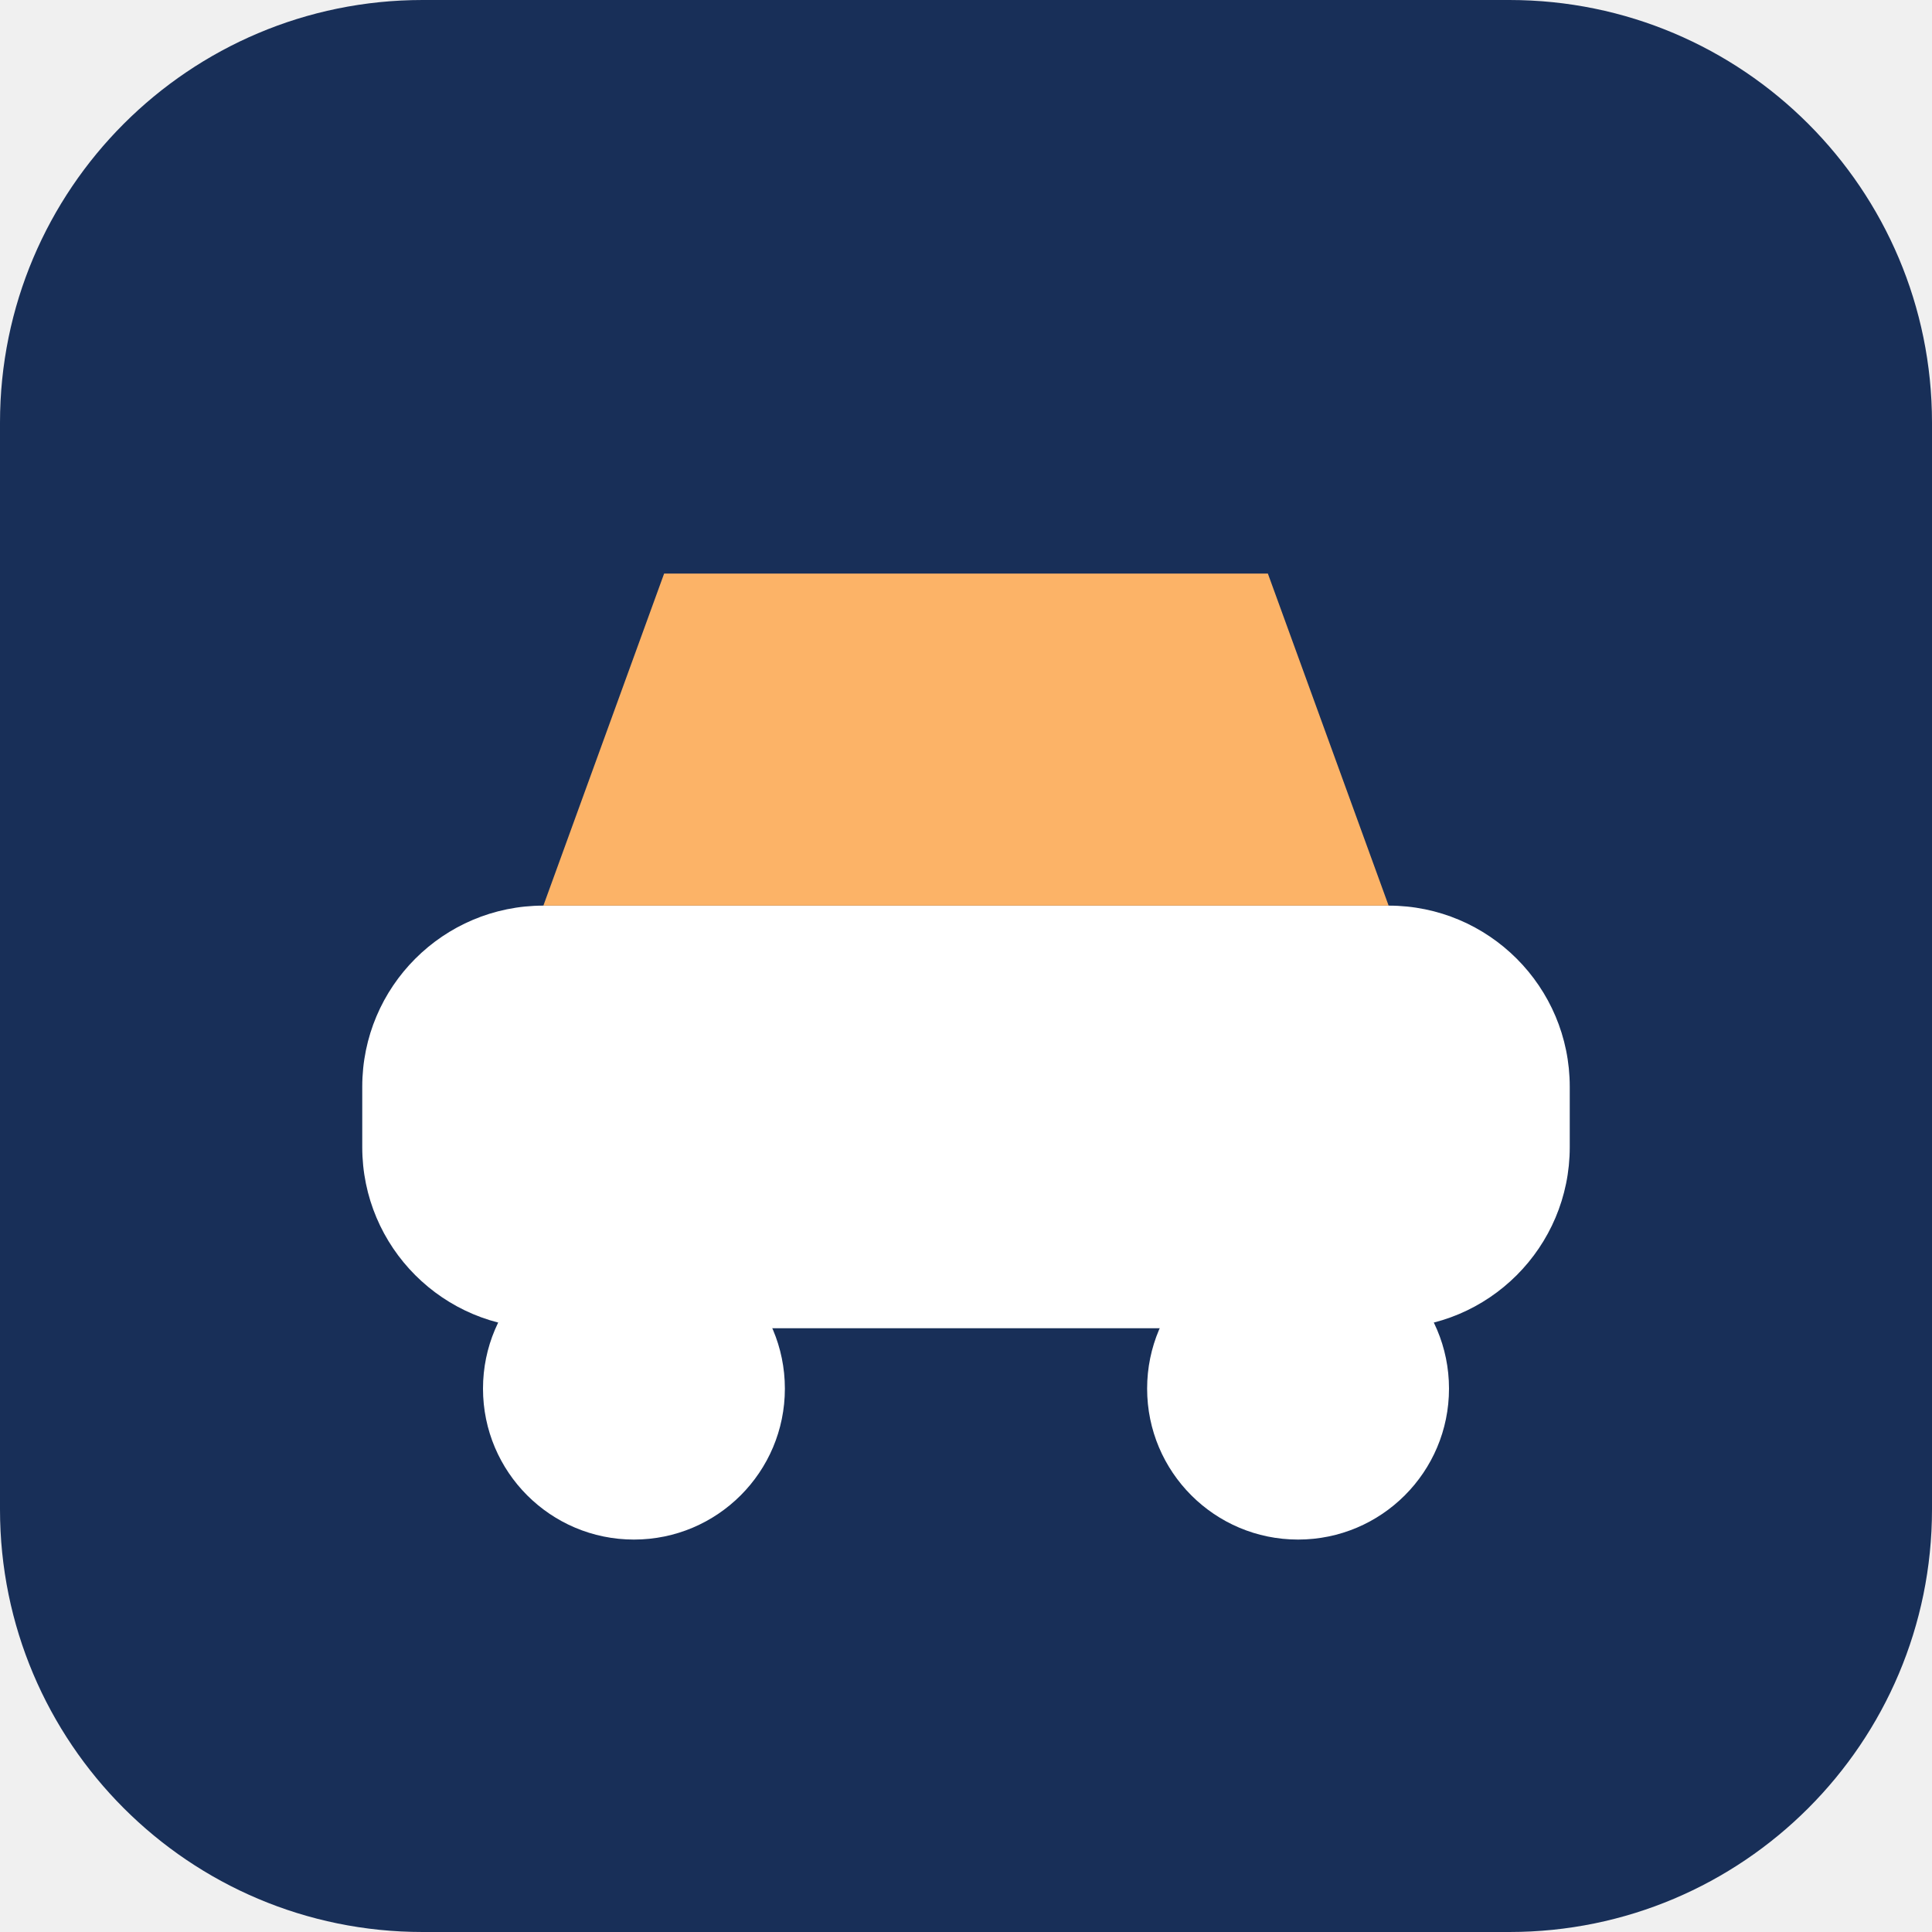
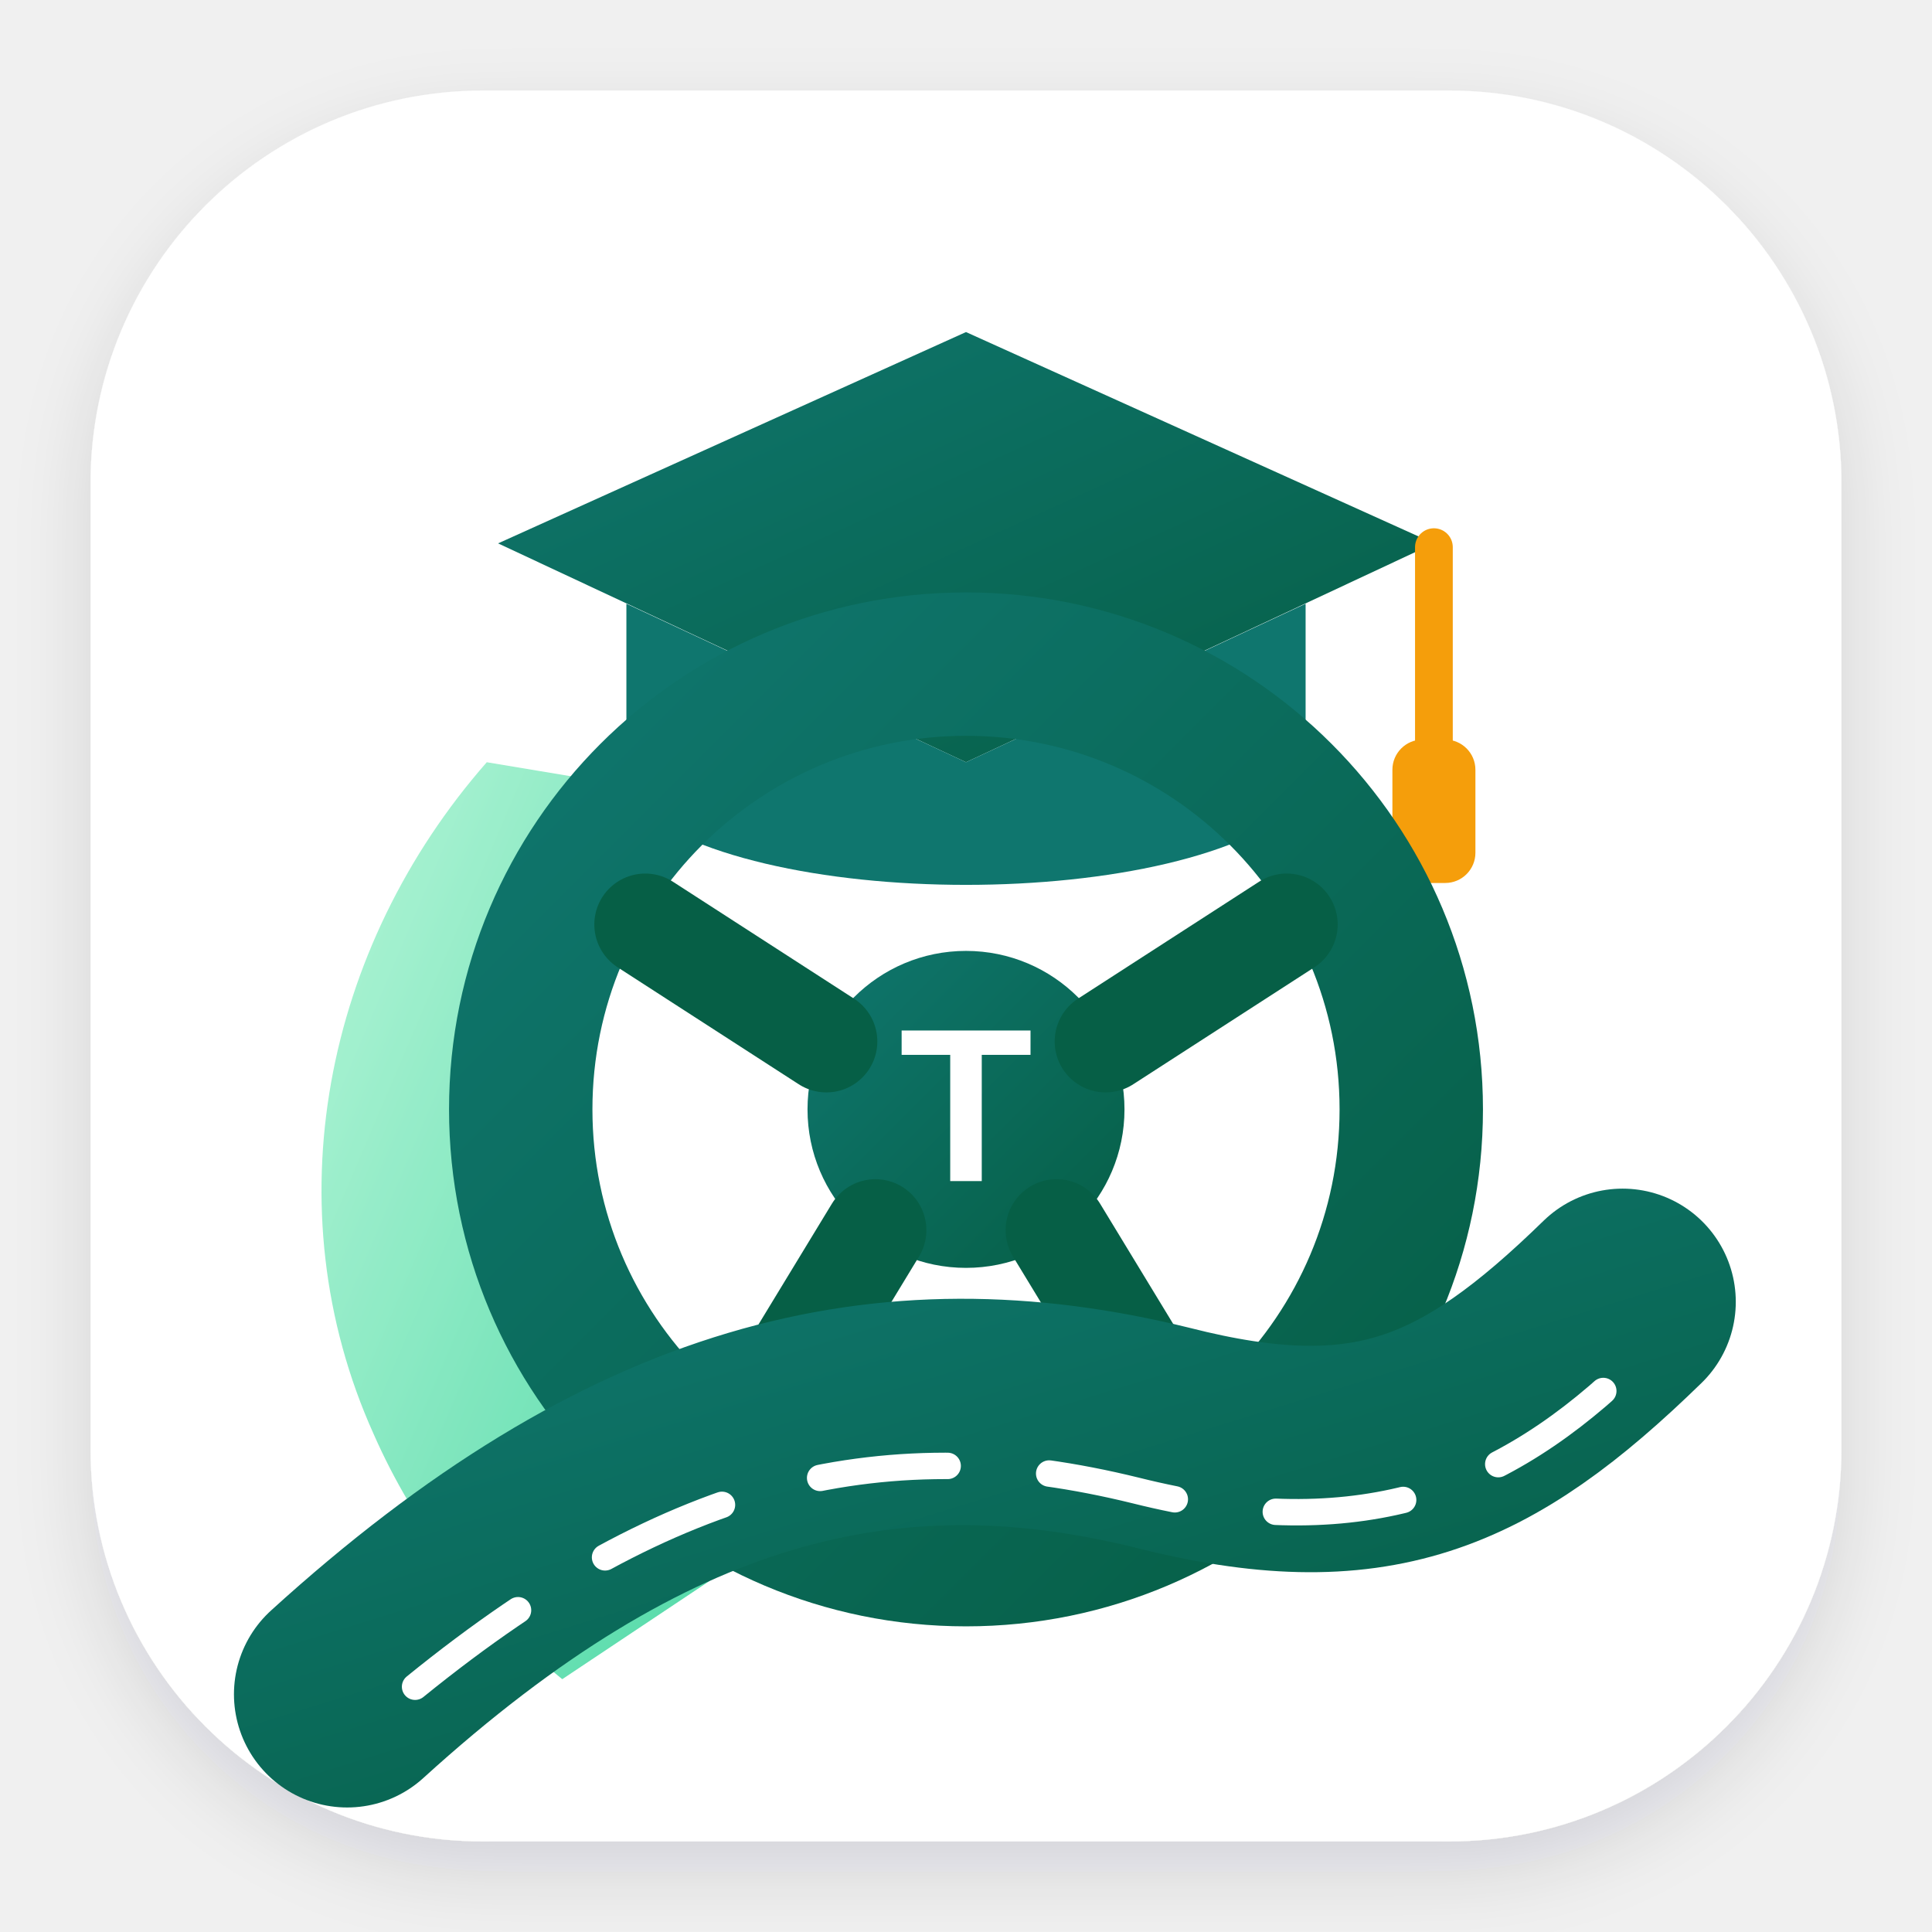
- <svg xmlns="http://www.w3.org/2000/svg" viewBox="0 0 64 64" width="64" height="64" role="img" aria-label="Biểu tượng website học lái xe">
-   <rect width="64" height="64" rx="14" fill="#182F58" />
-   <rect x="12" y="30" width="40" height="14" rx="6" fill="#FFFFFF" />
-   <path d="M 18 30 L 22 19 L 42 19 L 46 30 Z" fill="#FCB367" />
-   <circle cx="21" cy="46" r="5" fill="#FFFFFF" />
-   <circle cx="43" cy="46" r="5" fill="#FFFFFF" />
+ <svg xmlns="http://www.w3.org/2000/svg" viewBox="0 0 512 512" role="img" aria-labelledby="title desc">
+   <defs>
+     <linearGradient id="green" x1="0" y1="0" x2="1" y2="1">
+       <stop offset="0" stop-color="#0F766E" />
+       <stop offset="1" stop-color="#065F46" />
+     </linearGradient>
+     <linearGradient id="mint" x1="0" y1="0" x2="1" y2="1">
+       <stop offset="0" stop-color="#A7F3D0" />
+       <stop offset="1" stop-color="#34D399" />
+     </linearGradient>
+     <filter id="shadow" x="-20%" y="-20%" width="140%" height="140%">
+       <feDropShadow dx="0" dy="8" stdDeviation="10" flood-color="#0F172A" flood-opacity=".12" />
+     </filter>
+   </defs>
+   <rect x="24" y="24" width="464" height="464" rx="104" fill="#FFFFFF" filter="url(#shadow)" />
+   <path d="M132 144 256 88l124 56-124 58z" fill="url(#green)" />
+   <path d="M166 160v52c31 30 149 30 180 0v-52l-90 42z" fill="#0F766E" />
+   <path d="M380 145v58" fill="none" stroke="#F59E0B" stroke-width="10" stroke-linecap="round" />
+   <rect x="369" y="196" width="22" height="38" rx="8" fill="#F59E0B" />
+   <path d="M129 202c-43 49-57 118-30 178 11 25 28 47 50 65l39-26c-45-34-62-94-42-147 9-24 24-44 43-60z" fill="url(#mint)" opacity=".85" />
+   <circle cx="256" cy="294" r="118" fill="none" stroke="url(#green)" stroke-width="38" />
+   <circle cx="256" cy="294" r="42" fill="url(#green)" />
+   <path d="M219 276 171 245M293 276l48-31M232 326l-31 51M280 326l31 51" fill="none" stroke="#065F46" stroke-width="27" stroke-linecap="round" />
+   <text x="256" y="313" text-anchor="middle" font-family="Arial, sans-serif" font-size="58" font-weight="700" fill="#FFFFFF">T</text>
+   <path d="M92 449c77-70 143-86 216-68 55 14 83 2 122-36" fill="none" stroke="url(#green)" stroke-width="60" stroke-linecap="round" />
+   <path d="M110 447c69-56 126-68 191-52 56 14 94 2 129-31" fill="none" stroke="#FFFFFF" stroke-width="7" stroke-linecap="round" stroke-dasharray="34 27" />
</svg>
